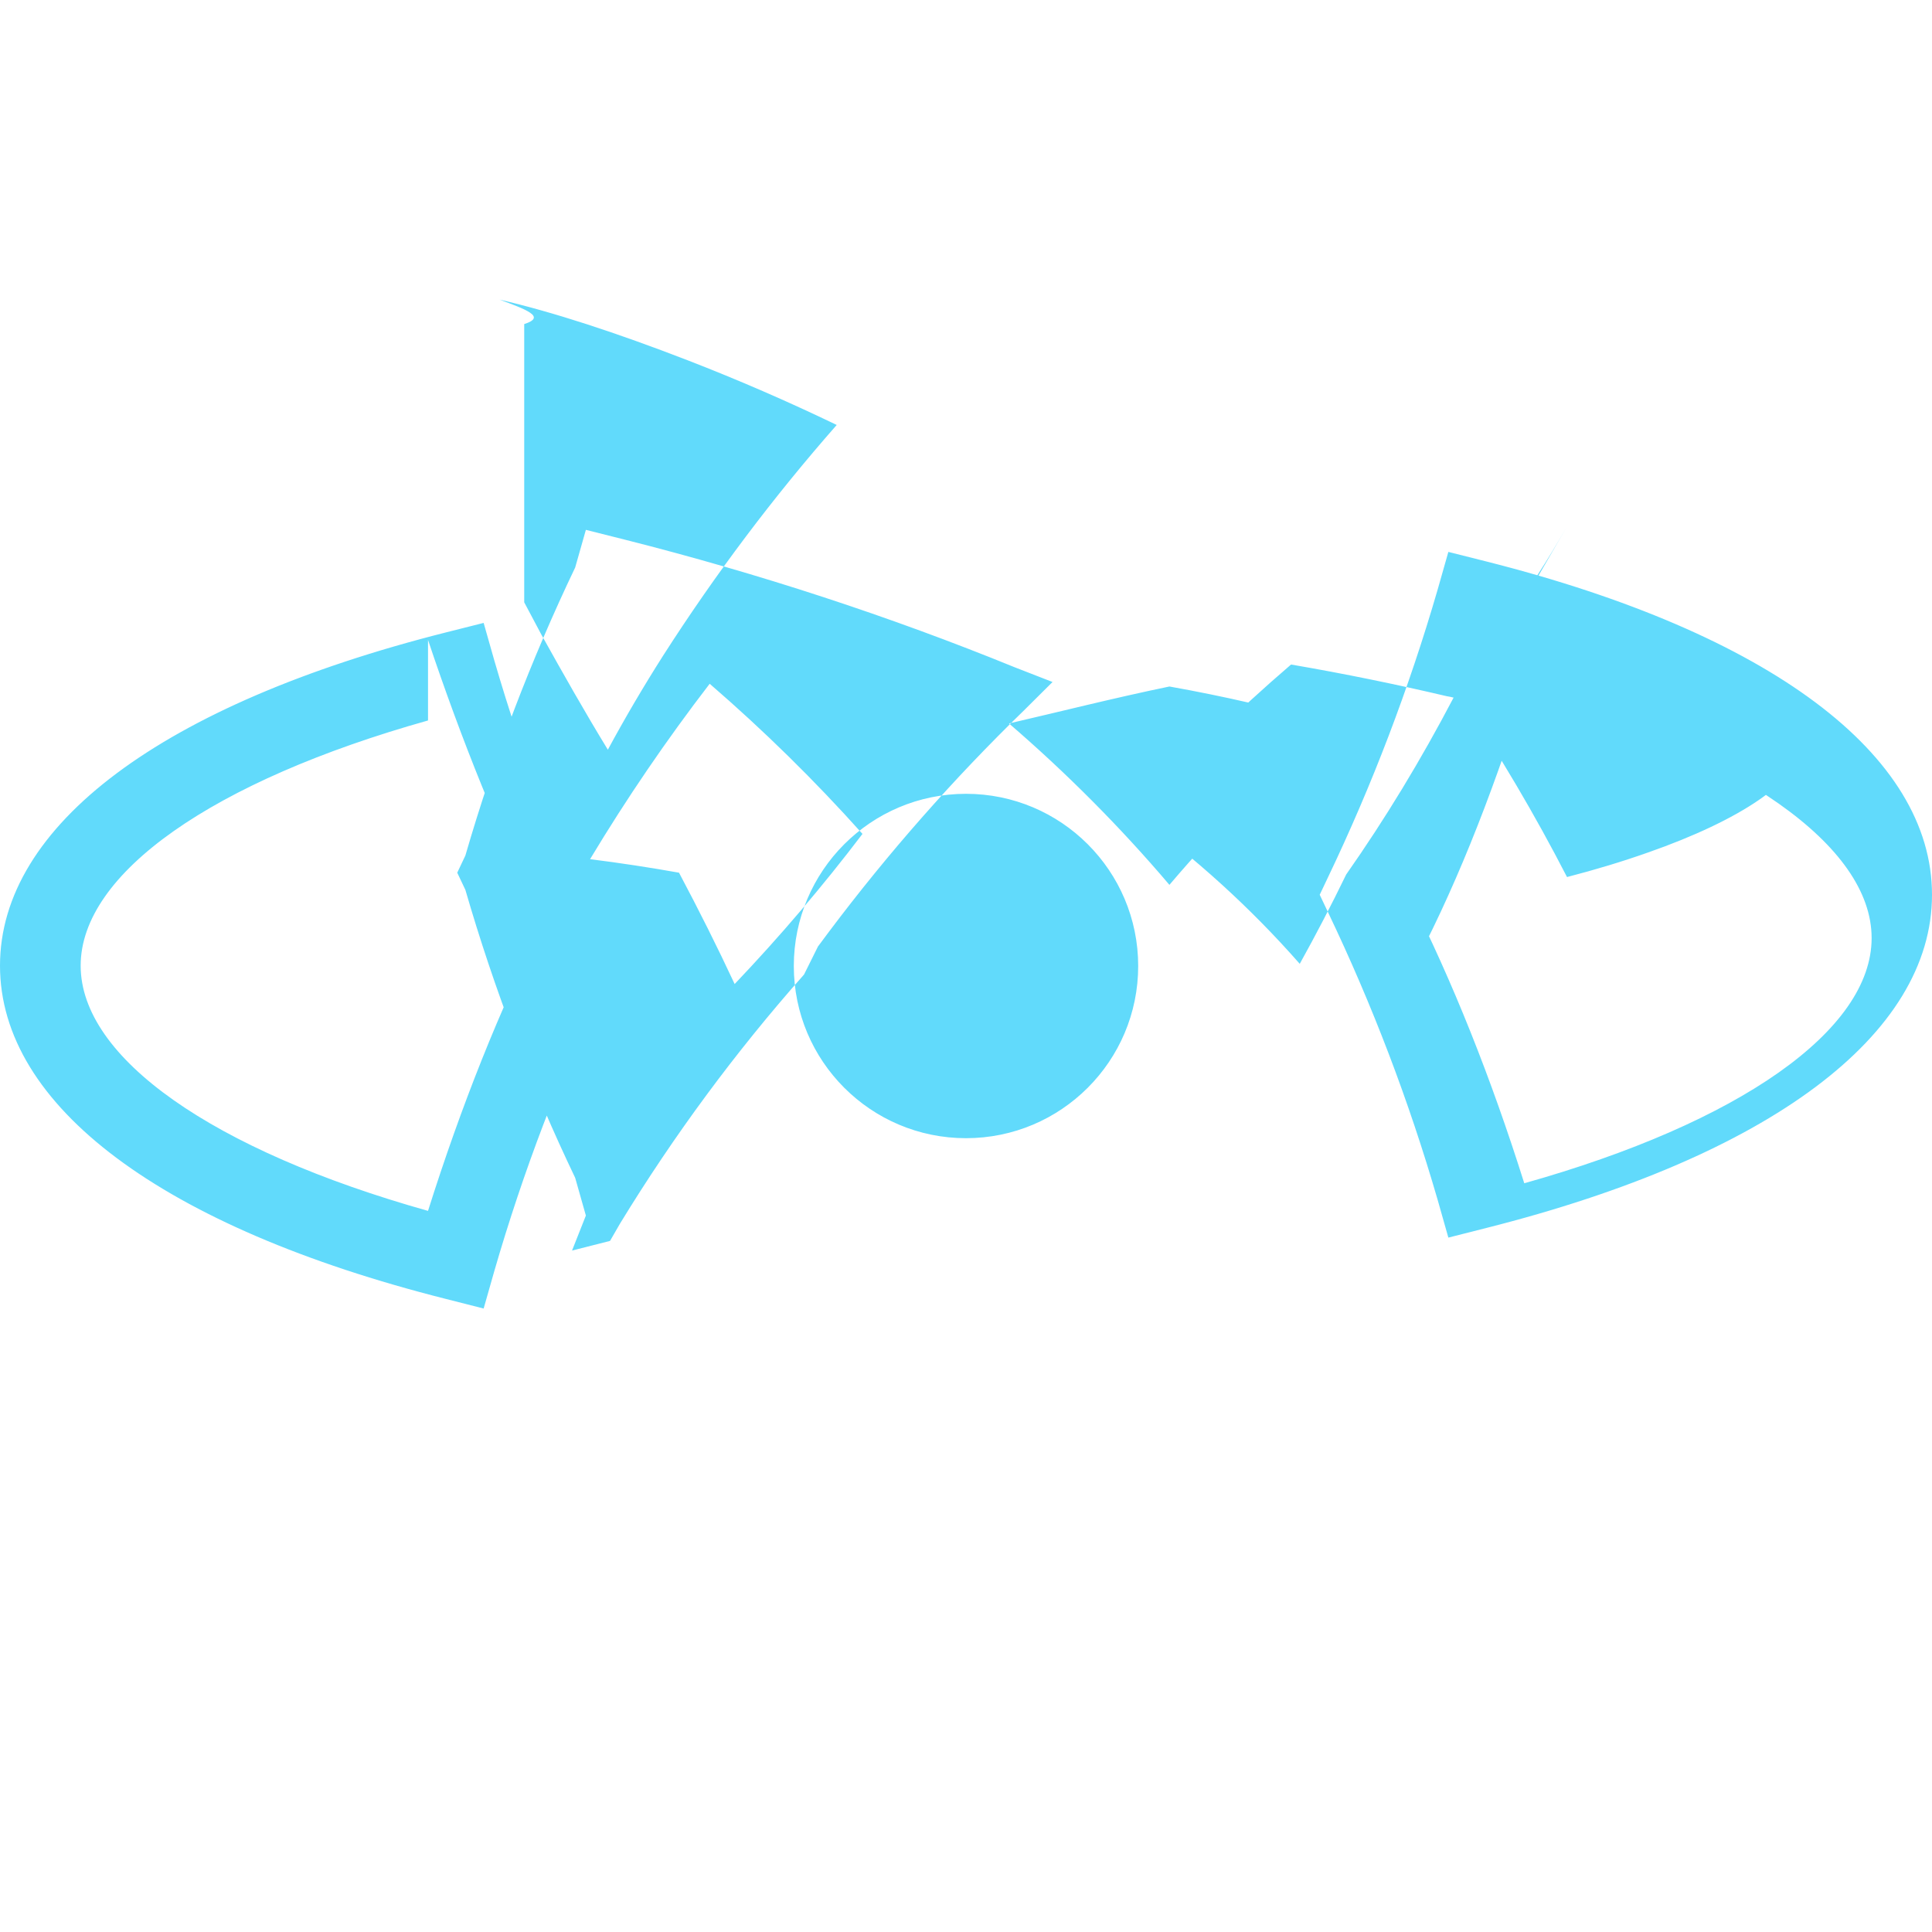
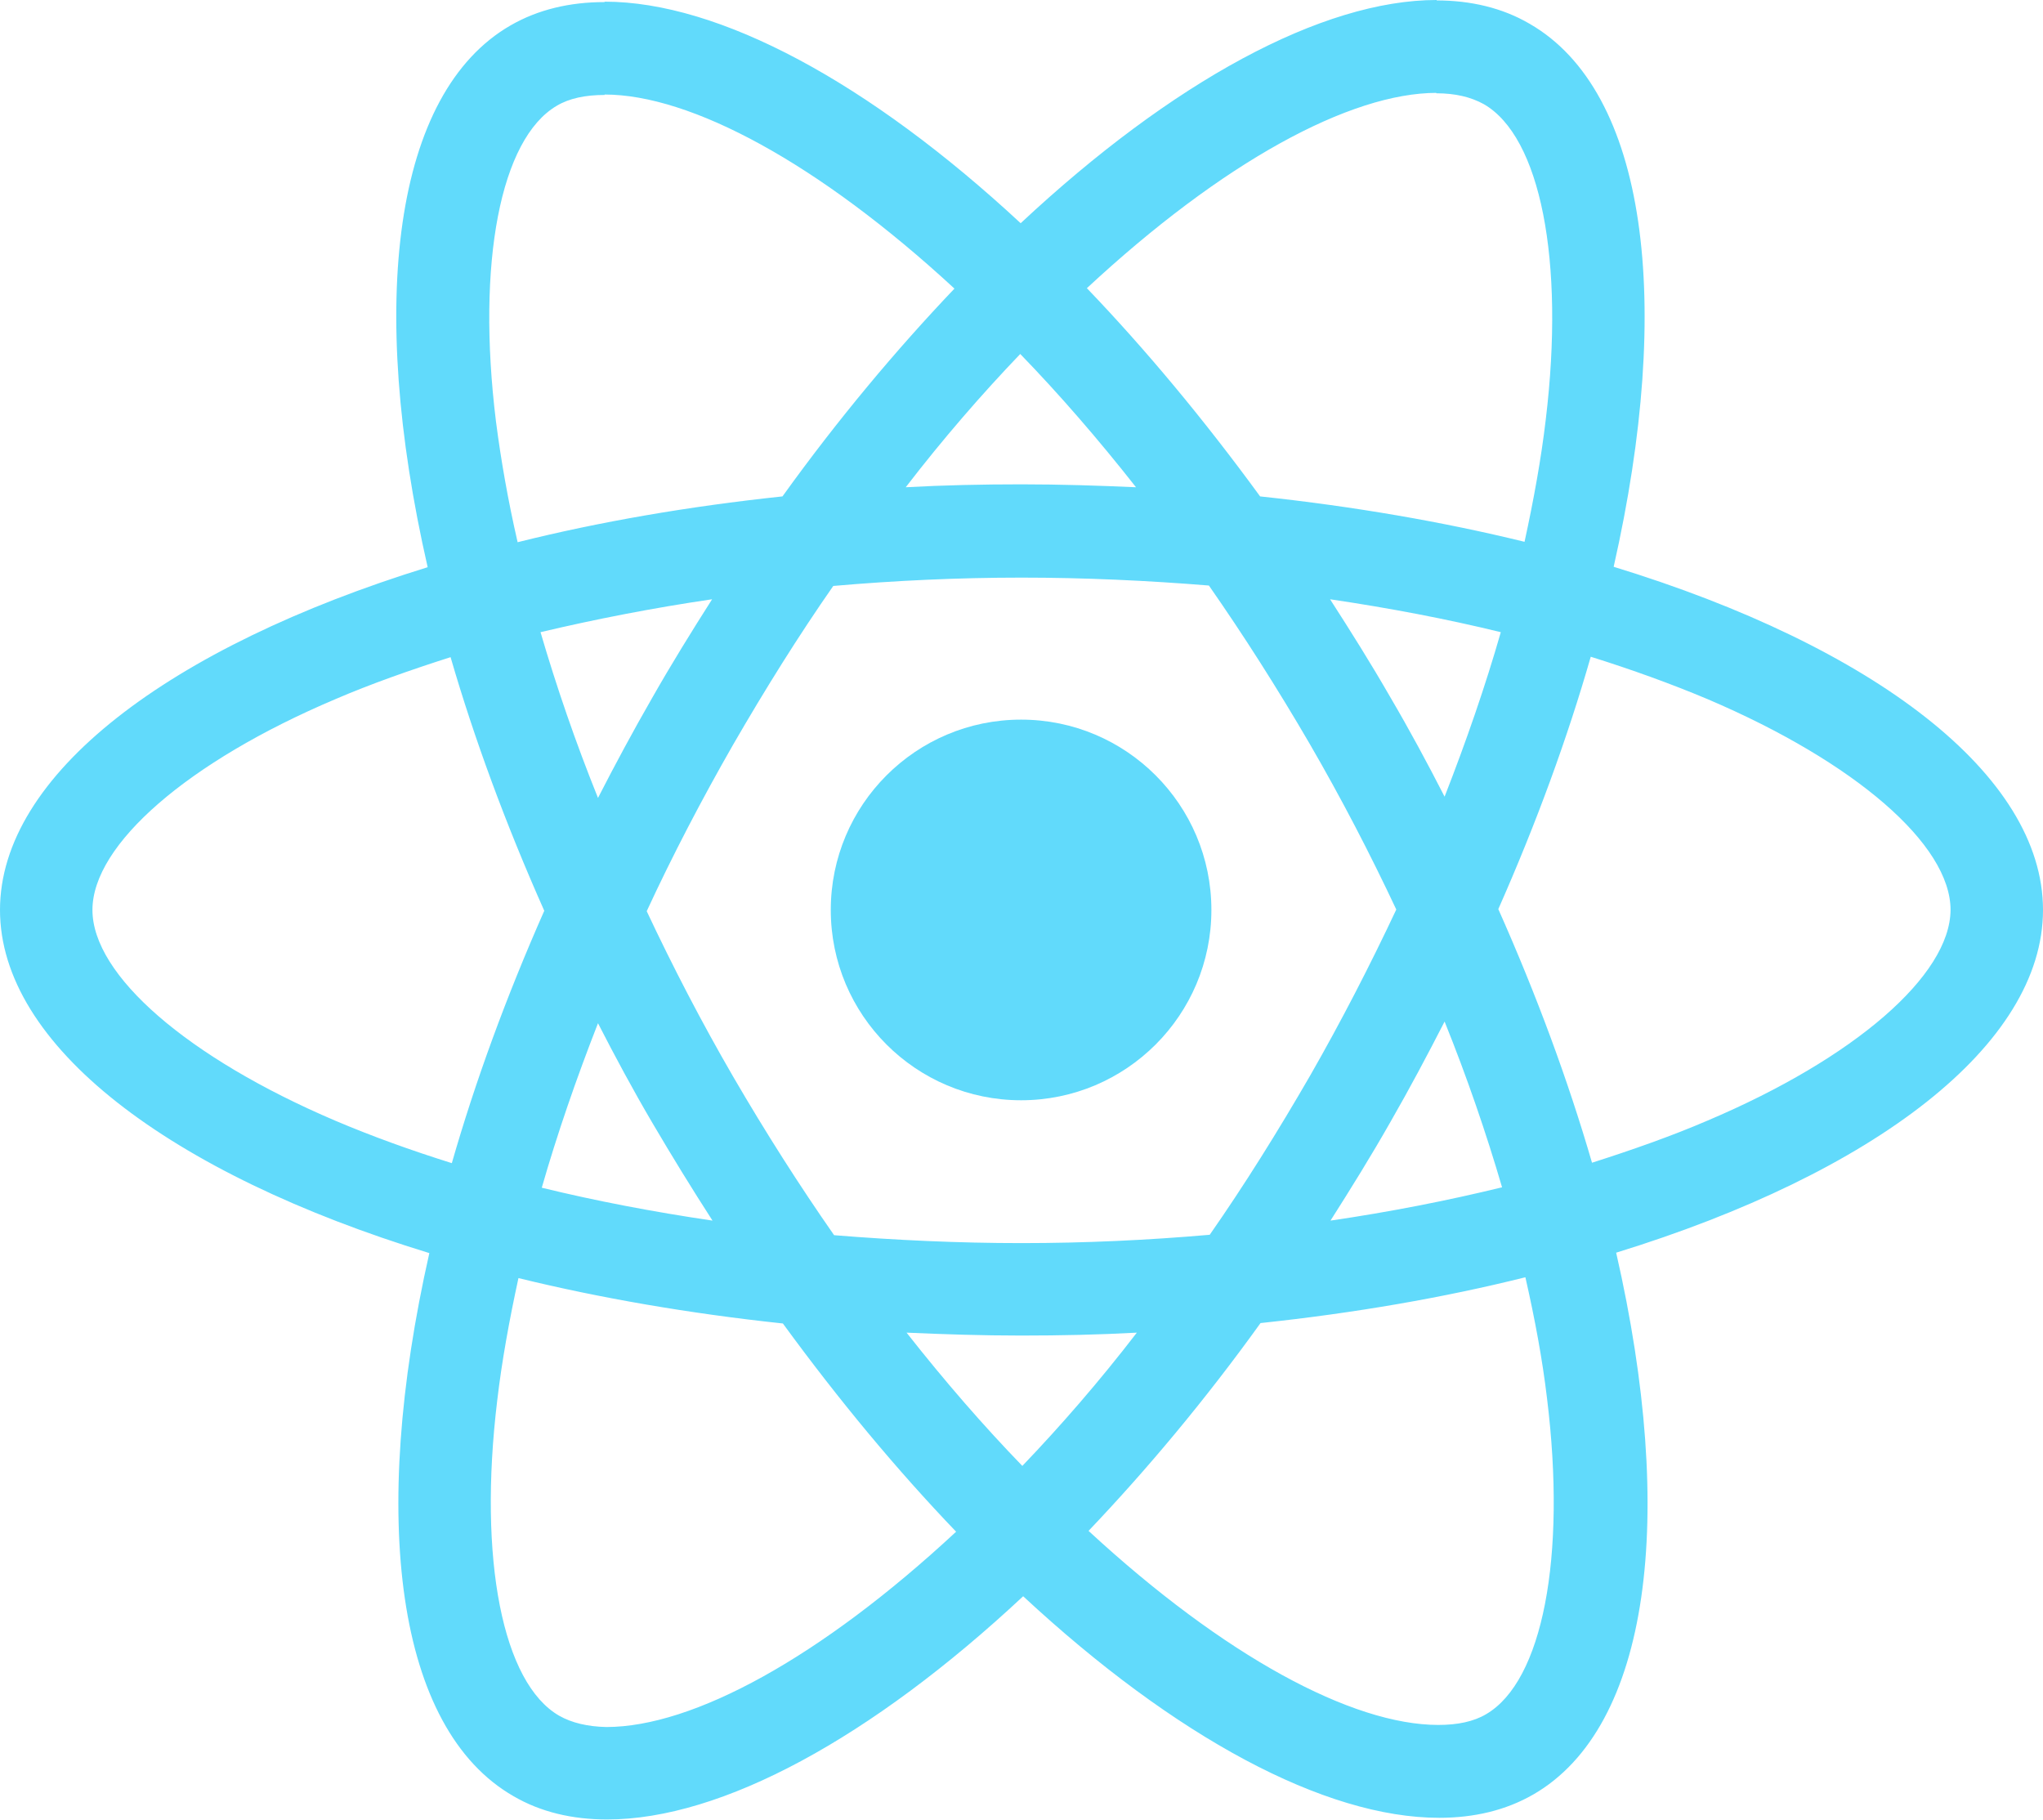
- <svg xmlns="http://www.w3.org/2000/svg" class="w-full h-full" viewBox="0 0 24 24">
-   <path fill="#61DAFB" d="M12 9.861a2.139 2.139 0 100 4.278 2.139 2.139 0 000-4.278zm-5.992 6.394l-.472-.12C2.018 15.246 0 13.737 0 11.996s2.018-3.25 5.536-4.139l.472-.119.133.468a23.53 23.53 0 001.363 3.578l.101.213-.101.213a23.307 23.307 0 00-1.363 3.578l-.133.467zM5.317 8.95c-2.674.751-4.315 1.9-4.315 3.046 0 1.145 1.641 2.294 4.315 3.046.412-1.305.893-2.512 1.434-3.584-.541-1.072-1.022-2.278-1.434-3.508zm12.675 6.424l-.133-.469a23.357 23.357 0 00-1.364-3.577l-.101-.213.101-.213a23.42 23.42 0 001.364-3.578l.133-.468.473.119c3.517.889 5.535 2.398 5.535 4.14s-2.018 3.25-5.535 4.139l-.473.12zm-.491-4.259c.542 1.072 1.023 2.278 1.434 3.584 2.674-.752 4.315-1.901 4.315-3.046 0-1.146-1.641-2.294-4.315-3.046-.411 1.305-.892 2.512-1.434 3.508zM7.278 15.1l-.133-.469a23.357 23.357 0 01-1.364-3.577l-.101-.213.101-.213a23.42 23.42 0 011.364-3.578l.133-.468.473.119c1.68.424 3.309.958 4.851 1.587l.473.184-.355.353a23.552 23.552 0 00-2.422 2.749l-.137.184-.173.348a21.803 21.803 0 00-2.286 3.094l-.124.215-.472.12zm1.157-4.259c.247.465.478.926.691 1.383a22.005 22.005 0 001.588-1.865 20.703 20.703 0 00-1.898-1.865 23.128 23.128 0 00-1.486 2.179 21.483 21.483 0 011.105.168zm8.288.022c.485-.691.929-1.424 1.334-2.197a.937.937 0 00-.087-.018c-.621-.146-1.267-.279-1.932-.393a20.709 20.709 0 00-1.915 1.871c.727.534 1.406 1.144 2.023 1.847a22.3 22.3 0 00.577-1.11zm2.196-3.381c.608.152 1.185.329 1.724.529 1.053.389 1.724.865 1.724 1.26 0 .418-.745.917-1.895 1.319-.314.111-.65.213-1.006.305a22.853 22.853 0 00-1.325-2.247c.328-.48.65-.982.956-1.501.129-.197.246-.396.362-.595zm-12.407 0l.213.401c.271.487.545.971.826 1.43.215-.398.444-.787.685-1.166.651-1.017 1.373-1.975 2.158-2.868a25.43 25.43 0 00-1.848-.802c-.898-.347-1.673-.6-2.34-.755.32.12.59.213.306.304zm6.022 1.505c.708.61 1.377 1.28 1.993 2.005.616-.725 1.285-1.395 1.993-2.005a20.295 20.295 0 00-1.993-.459c-.7.145-1.356.312-1.993.459z" />
+ <svg xmlns="http://www.w3.org/2000/svg" class="w-full h-full" viewBox="175.7 78 490.6 436.9">
+   <g fill="#61dafb">
+     <path d="m666.3 296.5c0-32.5-40.7-63.3-103.1-82.4 14.4-63.6 8-114.2-20.2-130.4-6.5-3.8-14.1-5.6-22.4-5.6v22.3c4.6 0 8.3.9 11.4 2.6 13.6 7.8 19.5 37.5 14.9 75.7-1.1 9.4-2.9 19.3-5.1 29.4-19.6-4.8-41-8.5-63.5-10.9-13.5-18.5-27.5-35.3-41.6-50 32.6-30.3 63.2-46.9 84-46.9v-22.3c-27.5 0-63.5 19.6-99.9 53.6-36.4-33.8-72.4-53.2-99.9-53.2v22.3c20.7 0 51.4 16.5 84 46.6-14 14.7-28 31.4-41.3 49.9-22.6 2.4-44 6.1-63.6 11-2.3-10-4-19.7-5.2-29-4.7-38.2 1.1-67.9 14.6-75.8 3-1.8 6.9-2.6 11.5-2.6v-22.3c-8.4 0-16 1.8-22.6 5.6-28.1 16.2-34.4 66.7-19.9 130.1-62.2 19.2-102.7 49.9-102.7 82.3 0 32.5 40.7 63.3 103.1 82.4-14.4 63.6-8 114.2 20.2 130.4 6.5 3.8 14.1 5.6 22.5 5.6 27.5 0 63.5-19.6 99.9-53.6 36.4 33.8 72.4 53.2 99.9 53.2 8.4 0 16-1.8 22.6-5.6 28.1-16.2 34.4-66.7 19.9-130.1 62-19.1 102.5-49.9 102.5-82.3zm-130.2-66.7c-3.7 12.9-8.3 26.2-13.5 39.5-4.1-8-8.4-16-13.1-24-4.6-8-9.5-15.8-14.4-23.4 14.2 2.1 27.9 4.7 41 7.9zm-45.8 106.5c-7.8 13.5-15.8 26.3-24.1 38.2-14.9 1.3-30 2-45.2 2-15.1 0-30.2-.7-45-1.9-8.3-11.9-16.4-24.6-24.2-38-7.6-13.1-14.5-26.4-20.8-39.8 6.2-13.4 13.2-26.8 20.7-39.9 7.8-13.5 15.8-26.3 24.1-38.2 14.9-1.3 30-2 45.2-2 15.1 0 30.2.7 45 1.9 8.3 11.9 16.4 24.6 24.2 38 7.6 13.1 14.5 26.4 20.8 39.8-6.3 13.4-13.2 26.8-20.7 39.9zm32.3-13c5.4 13.4 10 26.8 13.8 39.8-13.1 3.2-26.9 5.9-41.2 8 4.9-7.7 9.8-15.6 14.4-23.7 4.6-8 8.9-16.1 13-24.1zm-101.4 106.7c-9.3-9.6-18.6-20.3-27.8-32 9 .4 18.2.7 27.5.7 9.4 0 18.7-.2 27.8-.7-9 11.7-18.3 22.4-27.5 32zm-74.4-58.9c-14.2-2.1-27.9-4.7-41-7.9 3.7-12.9 8.3-26.2 13.5-39.5 4.1 8 8.4 16 13.1 24s9.5 15.8 14.4 23.4zm73.9-208.1c9.3 9.6 18.6 20.3 27.8 32-9-.4-18.2-.7-27.5-.7-9.4 0-18.7.2-27.8.7 9-11.7 18.3-22.4 27.5-32zm-74 58.9c-4.9 7.7-9.8 15.6-14.4 23.7-4.6 8-8.9 16-13 24-5.4-13.4-10-26.8-13.8-39.8 13.1-3.1 26.9-5.8 41.2-7.9zm-90.5 125.2c-35.4-15.1-58.3-34.9-58.3-50.6s22.9-35.6 58.3-50.6c8.6-3.7 18-7 27.7-10.1 5.7 19.6 13.2 40 22.5 60.9-9.2 20.8-16.6 41.1-22.2 60.6-9.9-3.1-19.3-6.5-28-10.2zm53.8 142.9c-13.6-7.8-19.5-37.5-14.9-75.7 1.1-9.4 2.9-19.3 5.1-29.4 19.6 4.8 41 8.5 63.5 10.9 13.5 18.5 27.5 35.3 41.6 50-32.6 30.3-63.2 46.9-84 46.9-4.5-.1-8.3-1-11.3-2.7zm237.2-76.2c4.7 38.2-1.1 67.9-14.6 75.8-3 1.8-6.9 2.6-11.5 2.6-20.7 0-51.4-16.5-84-46.6 14-14.7 28-31.4 41.3-49.9 22.6-2.4 44-6.1 63.6-11 2.3 10.1 4.1 19.8 5.2 29.1zm38.5-66.7c-8.6 3.7-18 7-27.7 10.1-5.7-19.6-13.2-40-22.5-60.9 9.2-20.8 16.6-41.1 22.2-60.6 9.9 3.1 19.3 6.5 28.1 10.2 35.4 15.1 58.3 34.9 58.3 50.6-.1 15.7-23 35.6-58.4 50.6z" />
+     <circle cx="420.9" cy="296.5" r="45.7" />
+   </g>
</svg>
